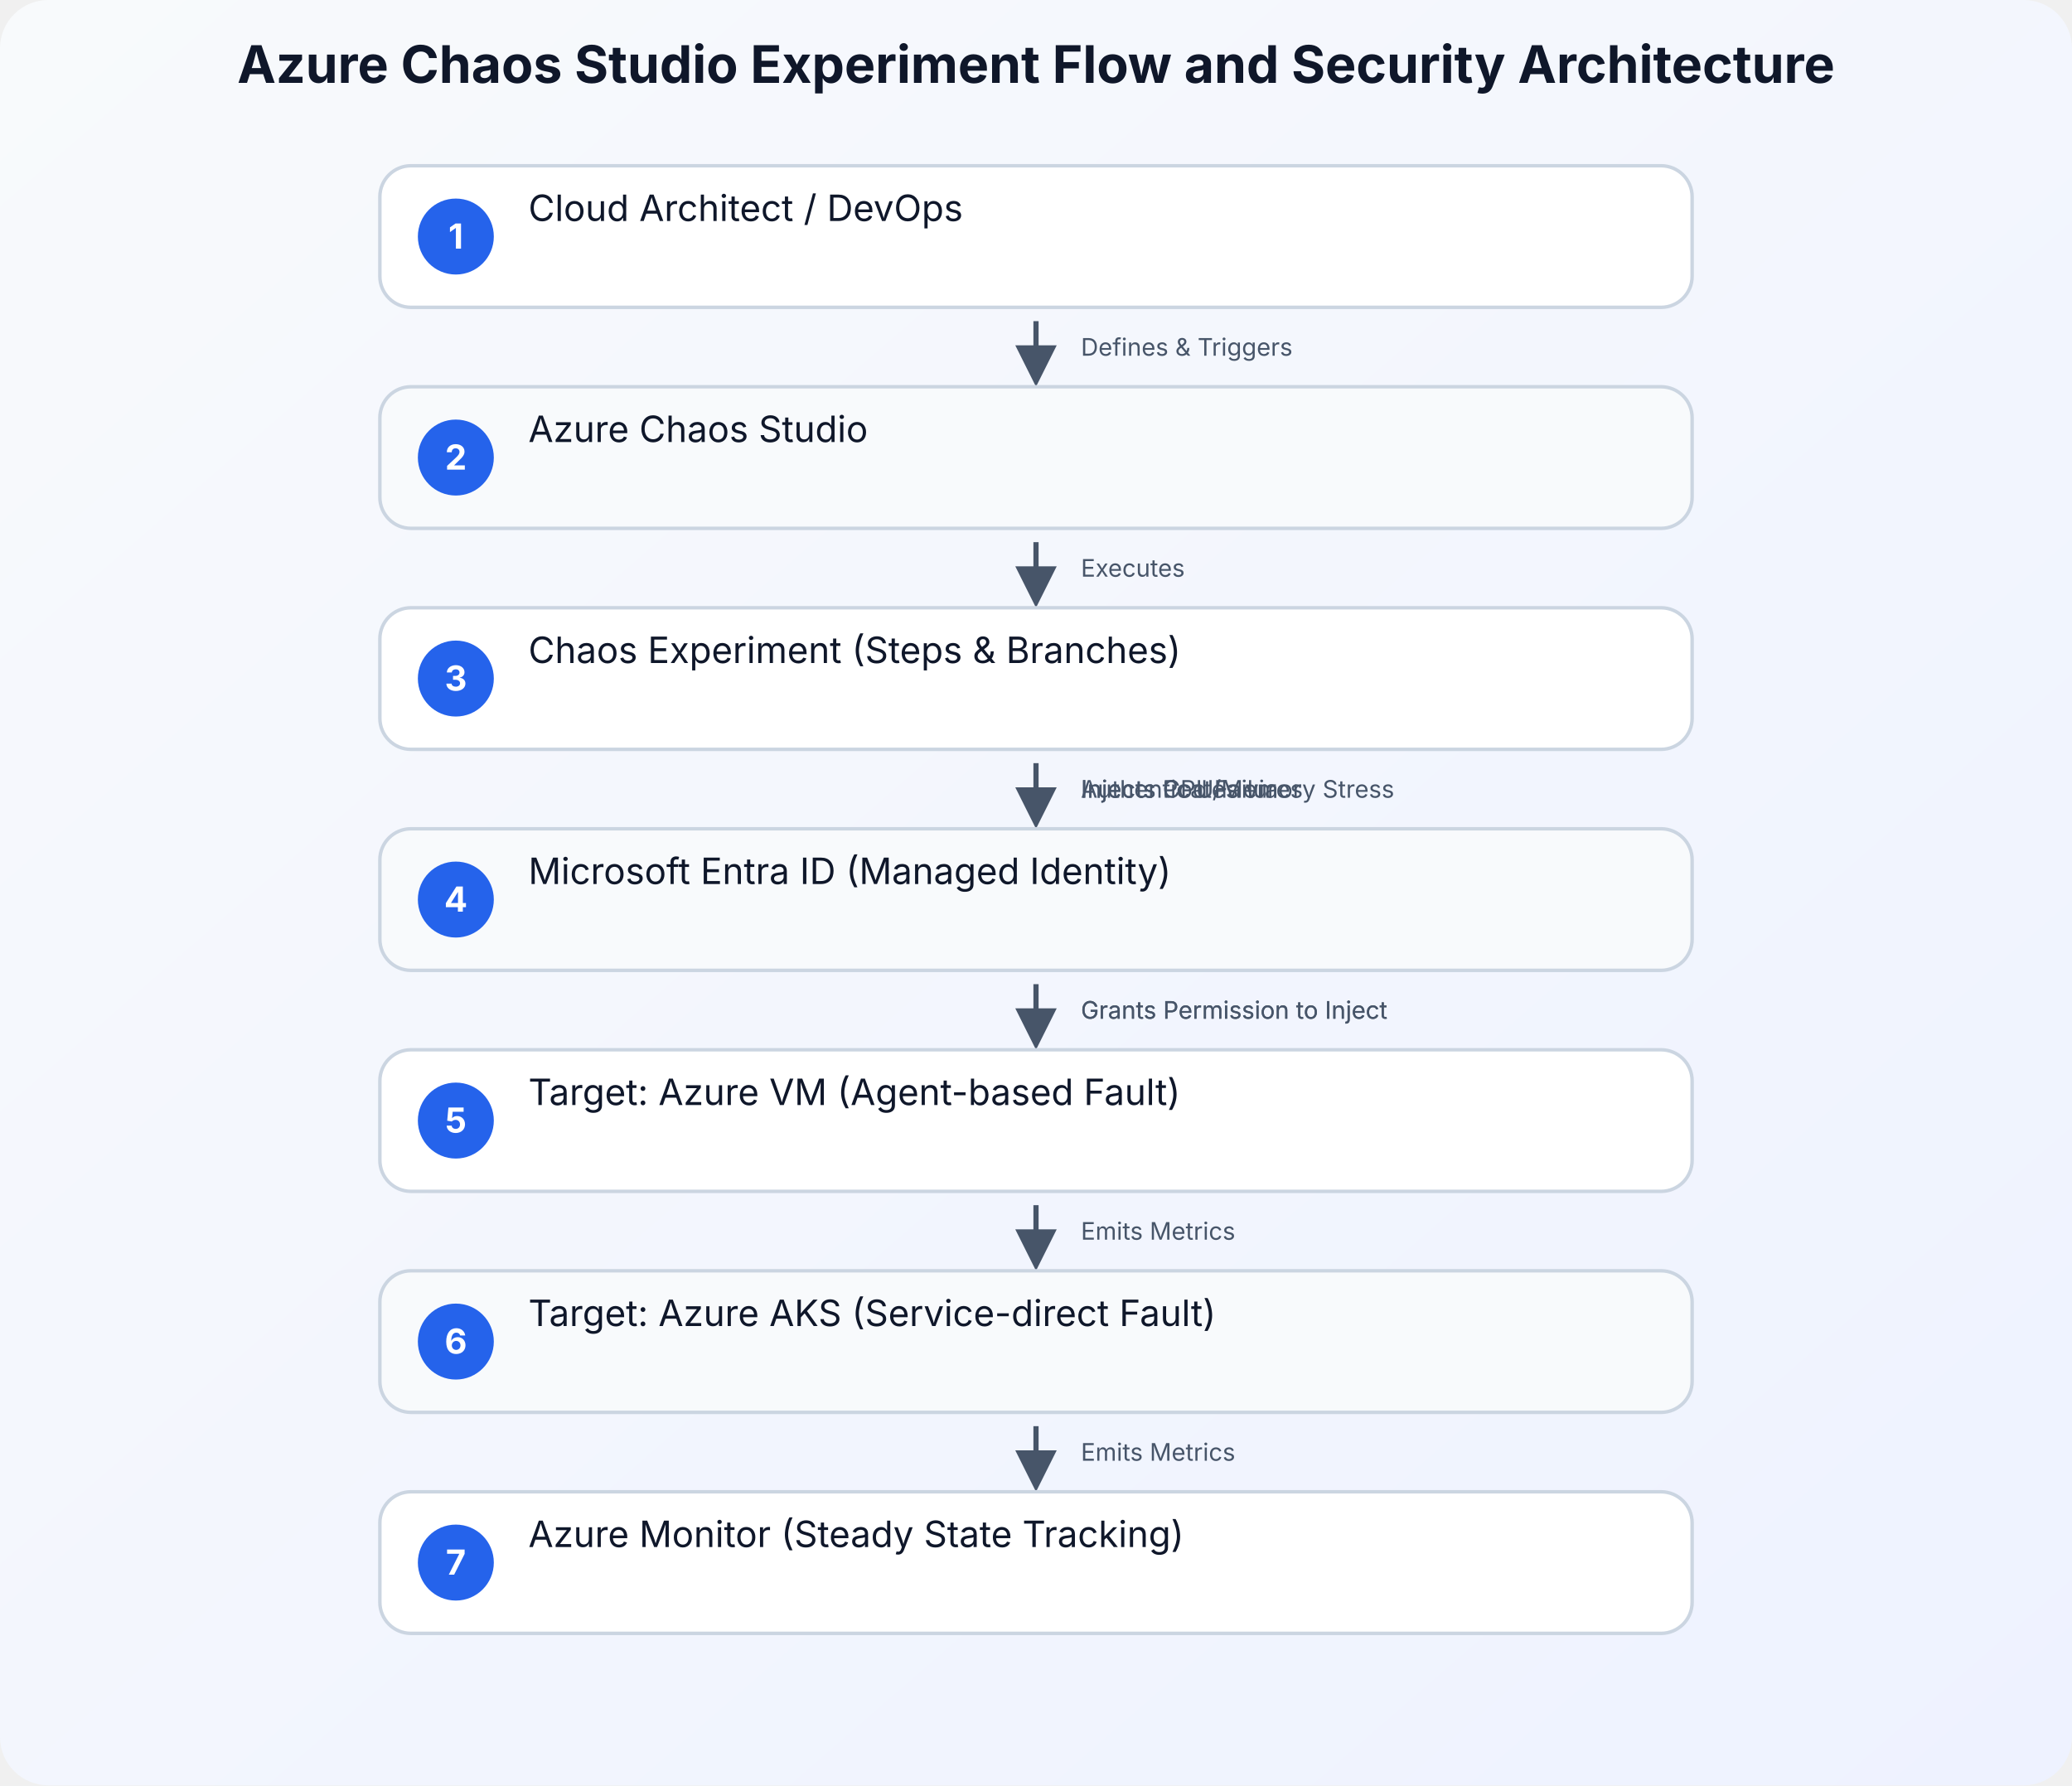
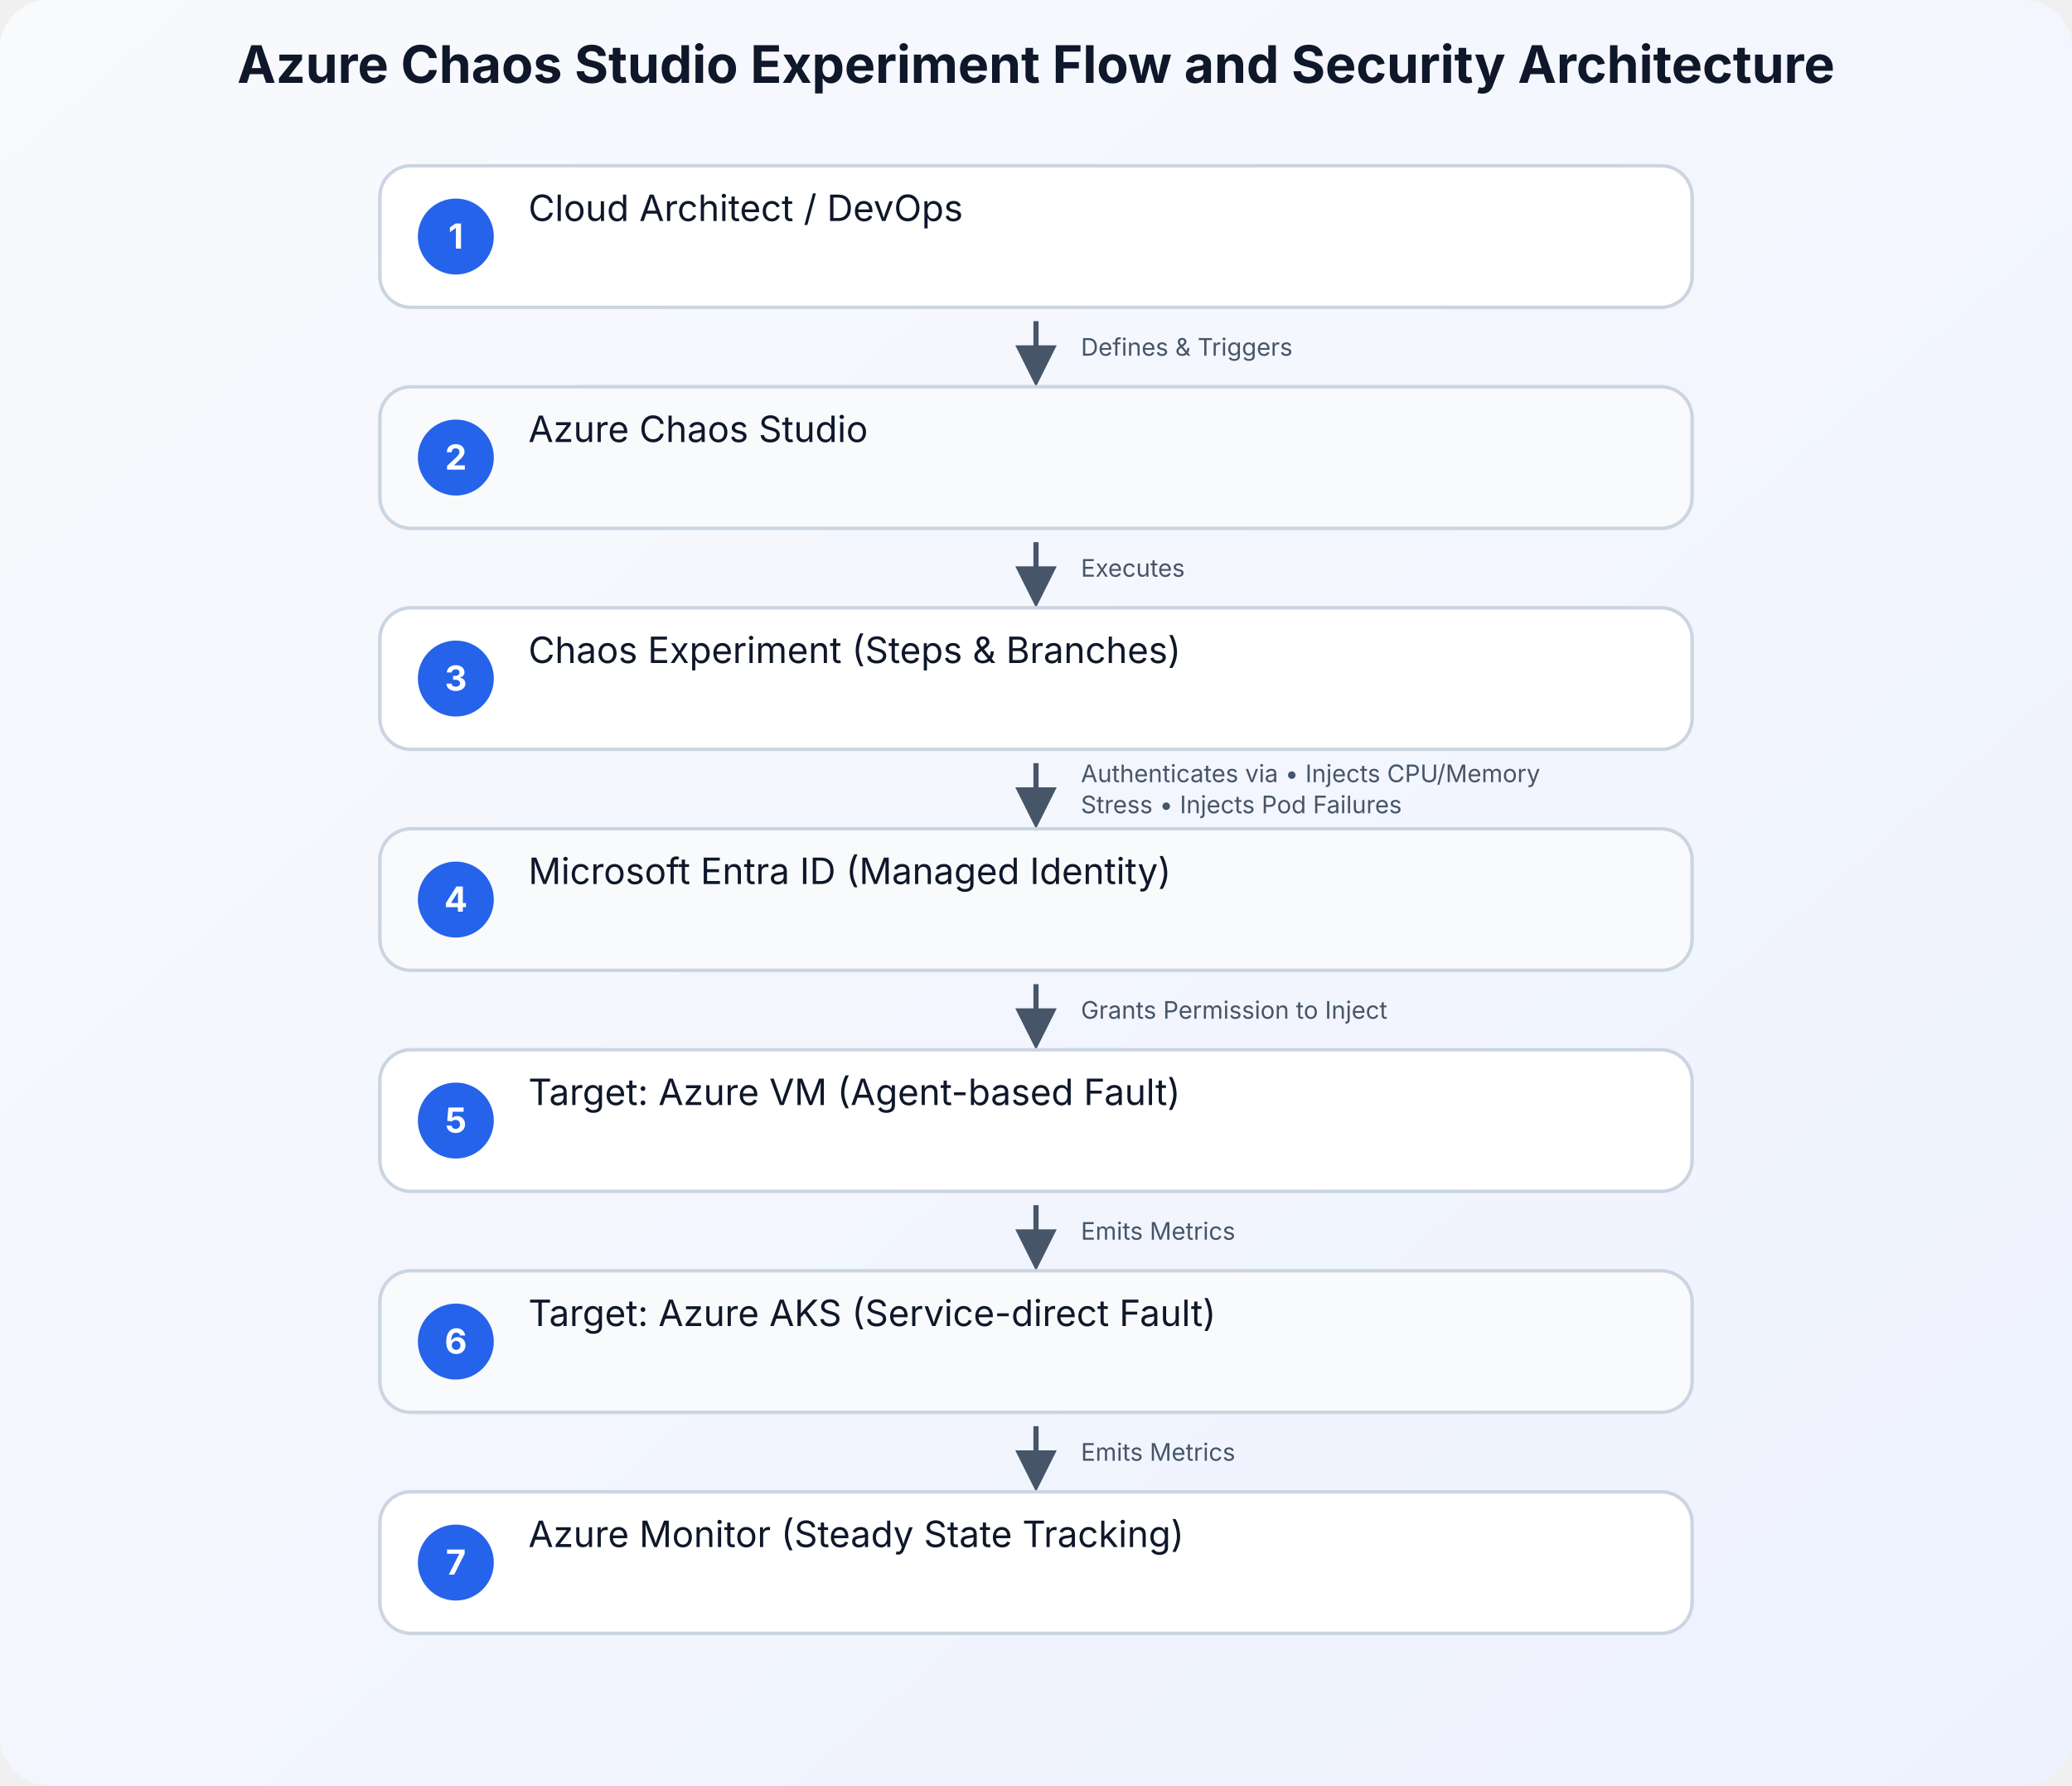
- <svg xmlns="http://www.w3.org/2000/svg" width="1200" height="1034" viewBox="0 0 1200 1034" role="img" aria-labelledby="title desc">
+ <svg xmlns="http://www.w3.org/2000/svg" width="1200" height="1034" viewBox="0 0 1200 1034" role="img" aria-labelledby="title desc" data-text-collision-check="strict">
  <defs>
    <linearGradient id="bg" x1="0" x2="1" y1="0" y2="1">
      <stop offset="0" stop-color="#f8fafc" />
      <stop offset="1" stop-color="#eef2ff" />
    </linearGradient>
    <marker id="arrow" markerWidth="12" markerHeight="12" refX="6" refY="6" orient="auto">
      <path d="M2,2 L10,6 L2,10 z" fill="#475569" />
    </marker>
  </defs>
  <rect width="1200" height="100%" rx="28" fill="url(#bg)" />
  <text x="600.0" y="48" text-anchor="middle" font-family="Inter, Arial, sans-serif" font-size="30" font-weight="700" fill="#0f172a">Azure Chaos Studio Experiment Flow and Security Architecture</text>
  <rect x="220" y="96" width="760" height="82" rx="18" fill="#ffffff" stroke="#cbd5e1" stroke-width="2" />
  <circle cx="264" cy="137.0" r="22" fill="#2563eb" />
  <text x="264" y="144.0" text-anchor="middle" font-family="Inter, Arial, sans-serif" font-size="20" font-weight="700" fill="#ffffff">1</text>
  <text x="306" y="128" font-family="Inter, Arial, sans-serif" font-size="21" fill="#0f172a">Cloud Architect / DevOps</text>
  <line x1="600" y1="186" x2="600" y2="212" stroke="#475569" stroke-width="3" marker-end="url(#arrow)" />
  <rect x="220" y="224" width="760" height="82" rx="18" fill="#f8fafc" stroke="#cbd5e1" stroke-width="2" />
  <circle cx="264" cy="265.0" r="22" fill="#2563eb" />
  <text x="264" y="272.0" text-anchor="middle" font-family="Inter, Arial, sans-serif" font-size="20" font-weight="700" fill="#ffffff">2</text>
  <text x="306" y="256" font-family="Inter, Arial, sans-serif" font-size="21" fill="#0f172a">Azure Chaos Studio</text>
  <line x1="600" y1="314" x2="600" y2="340" stroke="#475569" stroke-width="3" marker-end="url(#arrow)" />
  <rect x="220" y="352" width="760" height="82" rx="18" fill="#ffffff" stroke="#cbd5e1" stroke-width="2" />
  <circle cx="264" cy="393.0" r="22" fill="#2563eb" />
  <text x="264" y="400.0" text-anchor="middle" font-family="Inter, Arial, sans-serif" font-size="20" font-weight="700" fill="#ffffff">3</text>
  <text x="306" y="384" font-family="Inter, Arial, sans-serif" font-size="21" fill="#0f172a">Chaos Experiment (Steps &amp; Branches)</text>
  <line x1="600" y1="442" x2="600" y2="468" stroke="#475569" stroke-width="3" marker-end="url(#arrow)" />
  <rect x="220" y="480" width="760" height="82" rx="18" fill="#f8fafc" stroke="#cbd5e1" stroke-width="2" />
  <circle cx="264" cy="521.0" r="22" fill="#2563eb" />
  <text x="264" y="528.0" text-anchor="middle" font-family="Inter, Arial, sans-serif" font-size="20" font-weight="700" fill="#ffffff">4</text>
  <text x="306" y="512" font-family="Inter, Arial, sans-serif" font-size="21" fill="#0f172a">Microsoft Entra ID (Managed Identity)</text>
  <line x1="600" y1="570" x2="600" y2="596" stroke="#475569" stroke-width="3" marker-end="url(#arrow)" />
  <rect x="220" y="608" width="760" height="82" rx="18" fill="#ffffff" stroke="#cbd5e1" stroke-width="2" />
  <circle cx="264" cy="649.0" r="22" fill="#2563eb" />
  <text x="264" y="656.0" text-anchor="middle" font-family="Inter, Arial, sans-serif" font-size="20" font-weight="700" fill="#ffffff">5</text>
  <text x="306" y="640" font-family="Inter, Arial, sans-serif" font-size="21" fill="#0f172a">Target: Azure VM (Agent-based Fault)</text>
  <line x1="600" y1="698" x2="600" y2="724" stroke="#475569" stroke-width="3" marker-end="url(#arrow)" />
  <rect x="220" y="736" width="760" height="82" rx="18" fill="#f8fafc" stroke="#cbd5e1" stroke-width="2" />
  <circle cx="264" cy="777.0" r="22" fill="#2563eb" />
  <text x="264" y="784.0" text-anchor="middle" font-family="Inter, Arial, sans-serif" font-size="20" font-weight="700" fill="#ffffff">6</text>
  <text x="306" y="768" font-family="Inter, Arial, sans-serif" font-size="21" fill="#0f172a">Target: Azure AKS (Service-direct Fault)</text>
  <line x1="600" y1="826" x2="600" y2="852" stroke="#475569" stroke-width="3" marker-end="url(#arrow)" />
  <rect x="220" y="864" width="760" height="82" rx="18" fill="#ffffff" stroke="#cbd5e1" stroke-width="2" />
  <circle cx="264" cy="905.0" r="22" fill="#2563eb" />
  <text x="264" y="912.0" text-anchor="middle" font-family="Inter, Arial, sans-serif" font-size="20" font-weight="700" fill="#ffffff">7</text>
  <text x="306" y="896" font-family="Inter, Arial, sans-serif" font-size="21" fill="#0f172a">Azure Monitor (Steady State Tracking)</text>
  <text x="626.0" y="206.0" font-family="Inter, Arial, sans-serif" font-size="14" fill="#475569">Defines &amp; Triggers</text>
  <text x="626.0" y="334.0" font-family="Inter, Arial, sans-serif" font-size="14" fill="#475569">Executes</text>
-   <text x="626.0" y="462.0" font-family="Inter, Arial, sans-serif" font-size="14" fill="#475569">Authenticates via</text>
+   <text x="626.0" y="453.0" font-family="Inter, Arial, sans-serif" font-size="14" fill="#475569">Authenticates via • Injects CPU/Memory</text>
+   <text x="626.0" y="471.0" font-family="Inter, Arial, sans-serif" font-size="14" fill="#475569">Stress • Injects Pod Failures</text>
  <text x="626.0" y="590.0" font-family="Inter, Arial, sans-serif" font-size="14" fill="#475569">Grants Permission to Inject</text>
-   <text x="626.0" y="590.0" font-family="Inter, Arial, sans-serif" font-size="14" fill="#475569">Grants Permission to Inject</text>
-   <text x="626.0" y="462.0" font-family="Inter, Arial, sans-serif" font-size="14" fill="#475569">Injects CPU/Memory Stress</text>
-   <text x="626.0" y="462.0" font-family="Inter, Arial, sans-serif" font-size="14" fill="#475569">Injects Pod Failures</text>
  <text x="626.0" y="718.0" font-family="Inter, Arial, sans-serif" font-size="14" fill="#475569">Emits Metrics</text>
  <text x="626.0" y="846.0" font-family="Inter, Arial, sans-serif" font-size="14" fill="#475569">Emits Metrics</text>
</svg>
